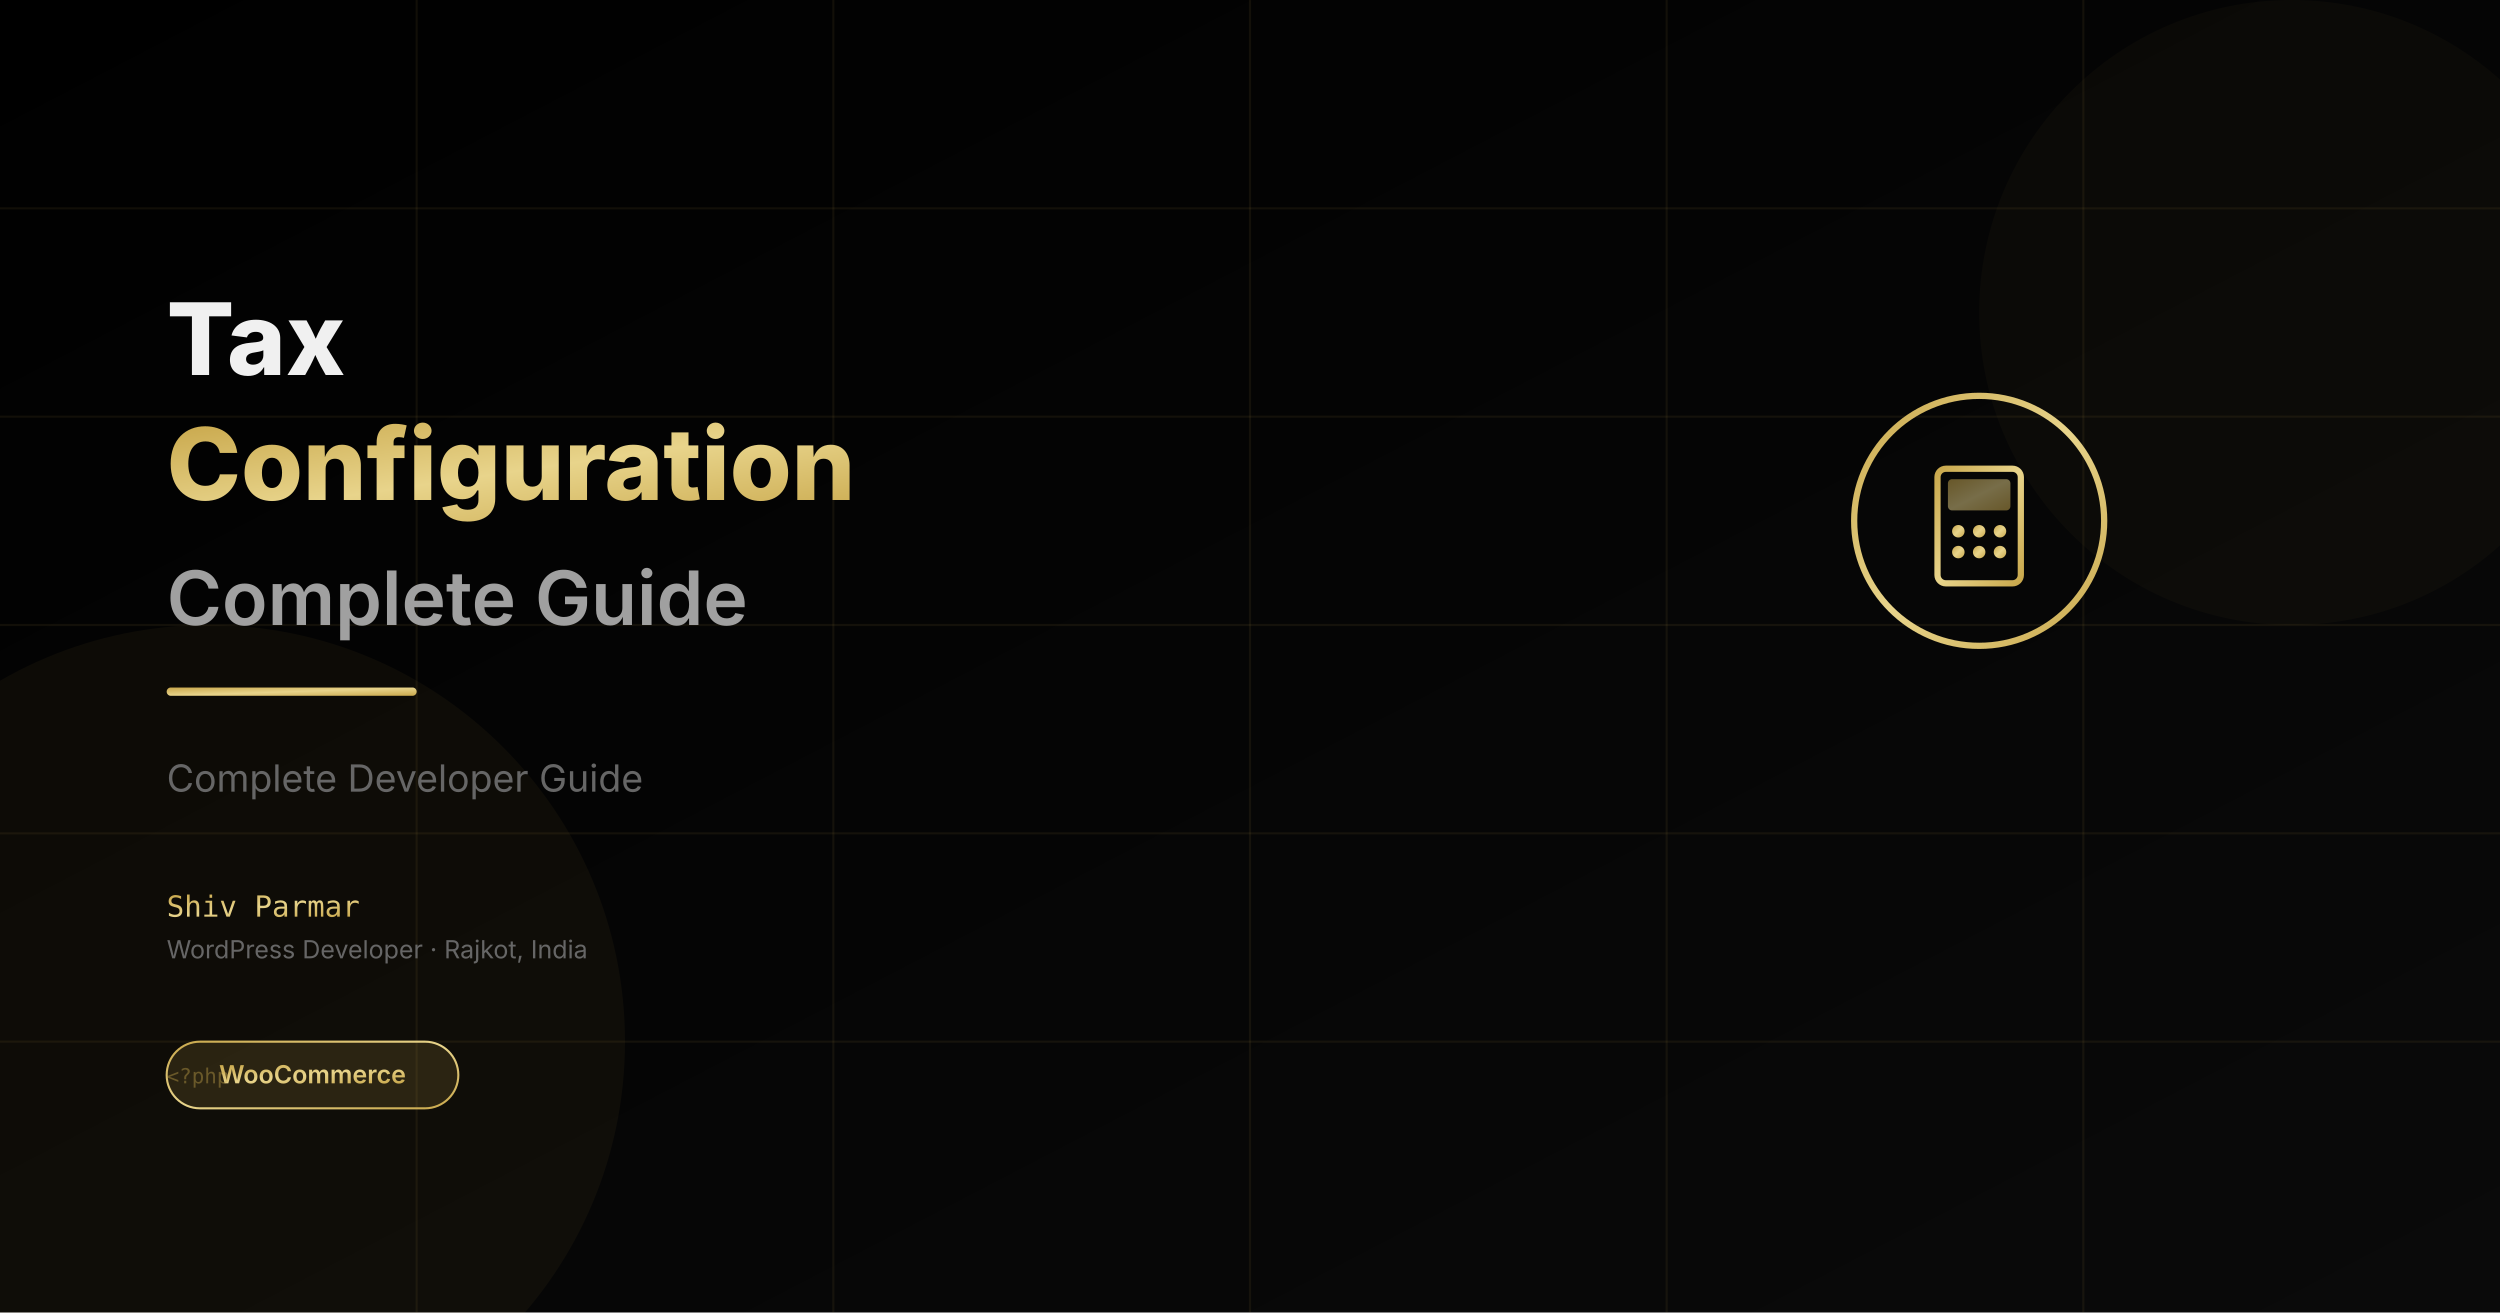
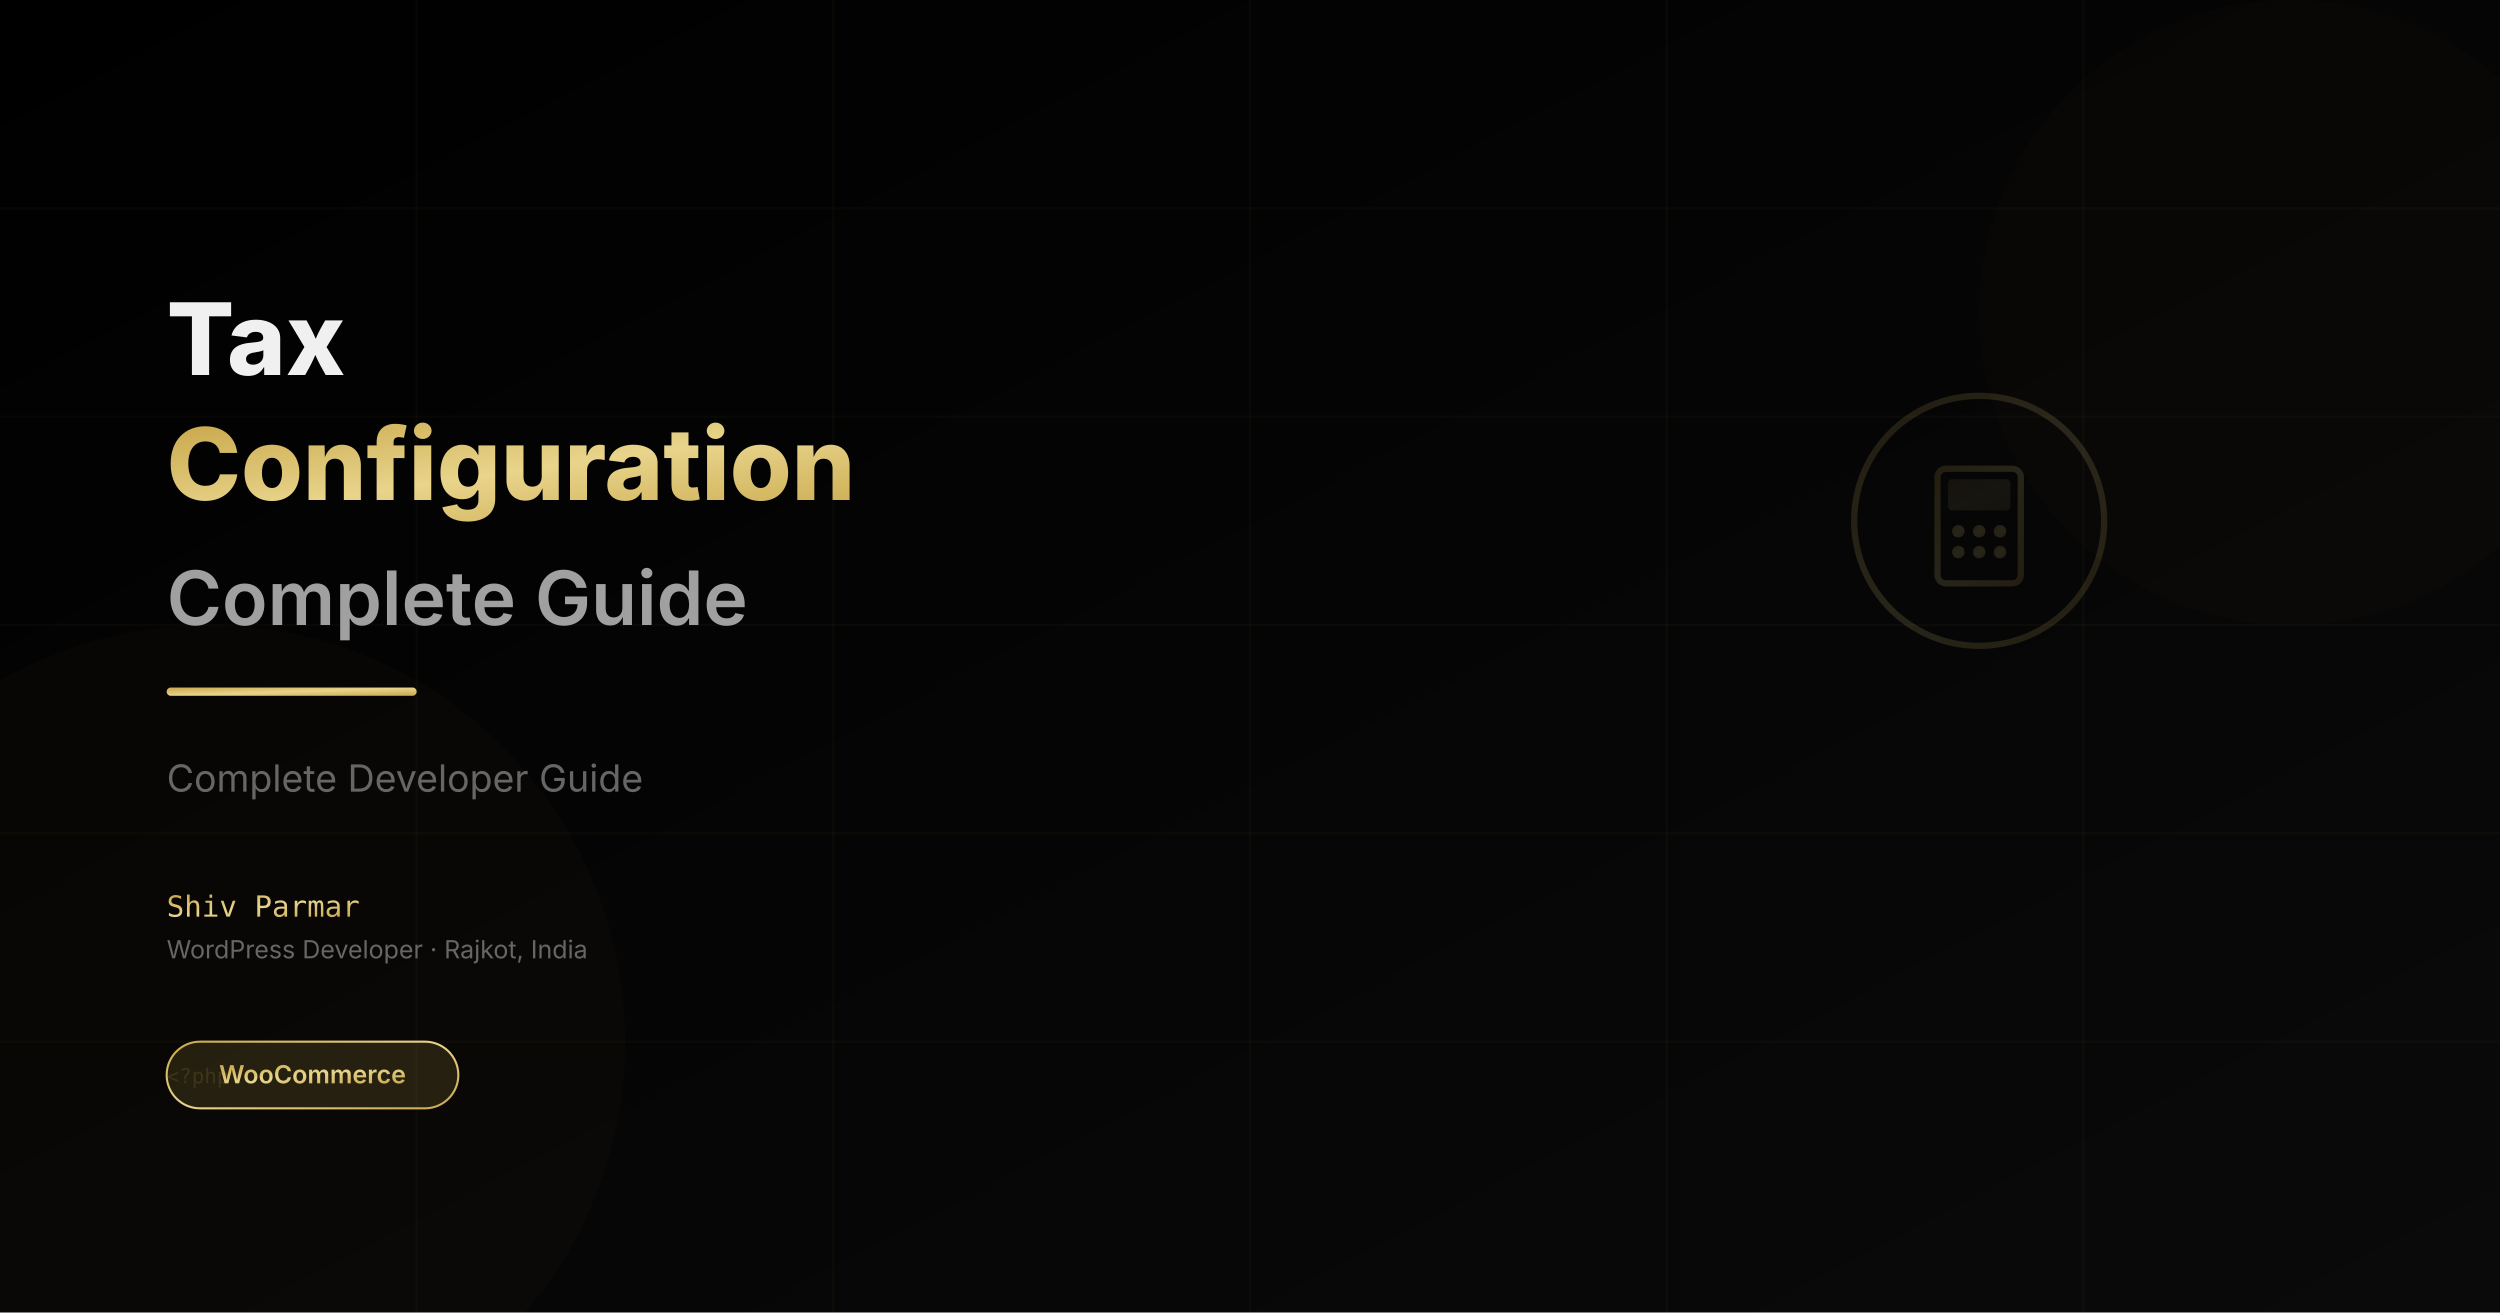
<svg xmlns="http://www.w3.org/2000/svg" width="1200" height="630" viewBox="0 0 1200 630">
  <defs>
    <linearGradient id="goldGrad" x1="0%" y1="0%" x2="100%" y2="100%">
      <stop offset="0%" style="stop-color:#c9a84c;stop-opacity:1" />
      <stop offset="50%" style="stop-color:#e8d48b;stop-opacity:1" />
      <stop offset="100%" style="stop-color:#c9a84c;stop-opacity:1" />
    </linearGradient>
    <linearGradient id="darkGrad" x1="0%" y1="0%" x2="100%" y2="100%">
      <stop offset="0%" style="stop-color:#000000;stop-opacity:1" />
      <stop offset="100%" style="stop-color:#0a0a0a;stop-opacity:1" />
    </linearGradient>
    <filter id="glow">
      <feGaussianBlur stdDeviation="3" result="coloredBlur" />
      <feMerge>
        <feMergeNode in="coloredBlur" />
        <feMergeNode in="SourceGraphic" />
      </feMerge>
    </filter>
  </defs>
  <rect width="1200" height="630" fill="url(#darkGrad)" />
-   <circle cx="100" cy="500" r="200" fill="rgba(201,168,76,0.05)" />
-   <circle cx="1100" cy="150" r="150" fill="rgba(201,168,76,0.03)" />
-   <g stroke="rgba(201,168,76,0.08)" stroke-width="1" fill="none">
+   <circle cx="100" cy="500" r="200" fill="rgba(201,168,76,0.02)" />
+   <circle cx="1100" cy="150" r="150" fill="rgba(201,168,76,0.015)" />
+   <g stroke="rgba(201,168,76,0.03)" stroke-width="1" fill="none">
    <line x1="0" y1="100" x2="1200" y2="100" />
    <line x1="0" y1="200" x2="1200" y2="200" />
    <line x1="0" y1="300" x2="1200" y2="300" />
    <line x1="0" y1="400" x2="1200" y2="400" />
    <line x1="0" y1="500" x2="1200" y2="500" />
    <line x1="200" y1="0" x2="200" y2="630" />
    <line x1="400" y1="0" x2="400" y2="630" />
    <line x1="600" y1="0" x2="600" y2="630" />
    <line x1="800" y1="0" x2="800" y2="630" />
    <line x1="1000" y1="0" x2="1000" y2="630" />
  </g>
-   <g transform="translate(900, 200)">
+   <g transform="translate(900, 200)" opacity="0.15">
    <circle cx="50" cy="50" r="60" fill="none" stroke="url(#goldGrad)" stroke-width="3" />
    <rect x="30" y="25" width="40" height="55" rx="4" fill="none" stroke="url(#goldGrad)" stroke-width="3" />
    <rect x="35" y="30" width="30" height="15" rx="2" fill="url(#goldGrad)" opacity="0.5" />
    <circle cx="40" cy="55" r="3" fill="url(#goldGrad)" />
    <circle cx="50" cy="55" r="3" fill="url(#goldGrad)" />
    <circle cx="60" cy="55" r="3" fill="url(#goldGrad)" />
    <circle cx="40" cy="65" r="3" fill="url(#goldGrad)" />
    <circle cx="50" cy="65" r="3" fill="url(#goldGrad)" />
    <circle cx="60" cy="65" r="3" fill="url(#goldGrad)" />
  </g>
  <text x="80" y="180" font-family="Inter, -apple-system, sans-serif" font-size="48" font-weight="800" fill="#f0f0f0">Tax</text>
  <text x="80" y="240" font-family="Inter, -apple-system, sans-serif" font-size="48" font-weight="800" fill="url(#goldGrad)">Configuration</text>
  <text x="80" y="300" font-family="Inter, -apple-system, sans-serif" font-size="36" font-weight="600" fill="#a0a0a0">Complete Guide</text>
  <rect x="80" y="330" width="120" height="4" rx="2" fill="url(#goldGrad)" />
  <text x="80" y="380" font-family="Inter, -apple-system, sans-serif" font-size="18" fill="#666666">Complete Developer Guide</text>
  <text x="80" y="440" font-family="JetBrains Mono, monospace" font-size="14" fill="url(#goldGrad)">Shiv Parmar</text>
  <text x="80" y="460" font-family="Inter, -apple-system, sans-serif" font-size="12" fill="#666666">WordPress Developer · Rajkot, India</text>
  <rect x="80" y="500" width="140" height="32" rx="16" fill="rgba(201,168,76,0.15)" stroke="url(#goldGrad)" stroke-width="1" />
  <text x="150" y="520" font-family="Inter, -apple-system, sans-serif" font-size="12" font-weight="600" fill="url(#goldGrad)" text-anchor="middle">WooCommerce</text>
-   <g transform="translate(80, 520)" opacity="0.4">
+   <g transform="translate(80, 520)" opacity="0.15">
    <text font-family="JetBrains Mono, monospace" font-size="10" fill="#c9a84c">&lt;?php</text>
  </g>
</svg>
